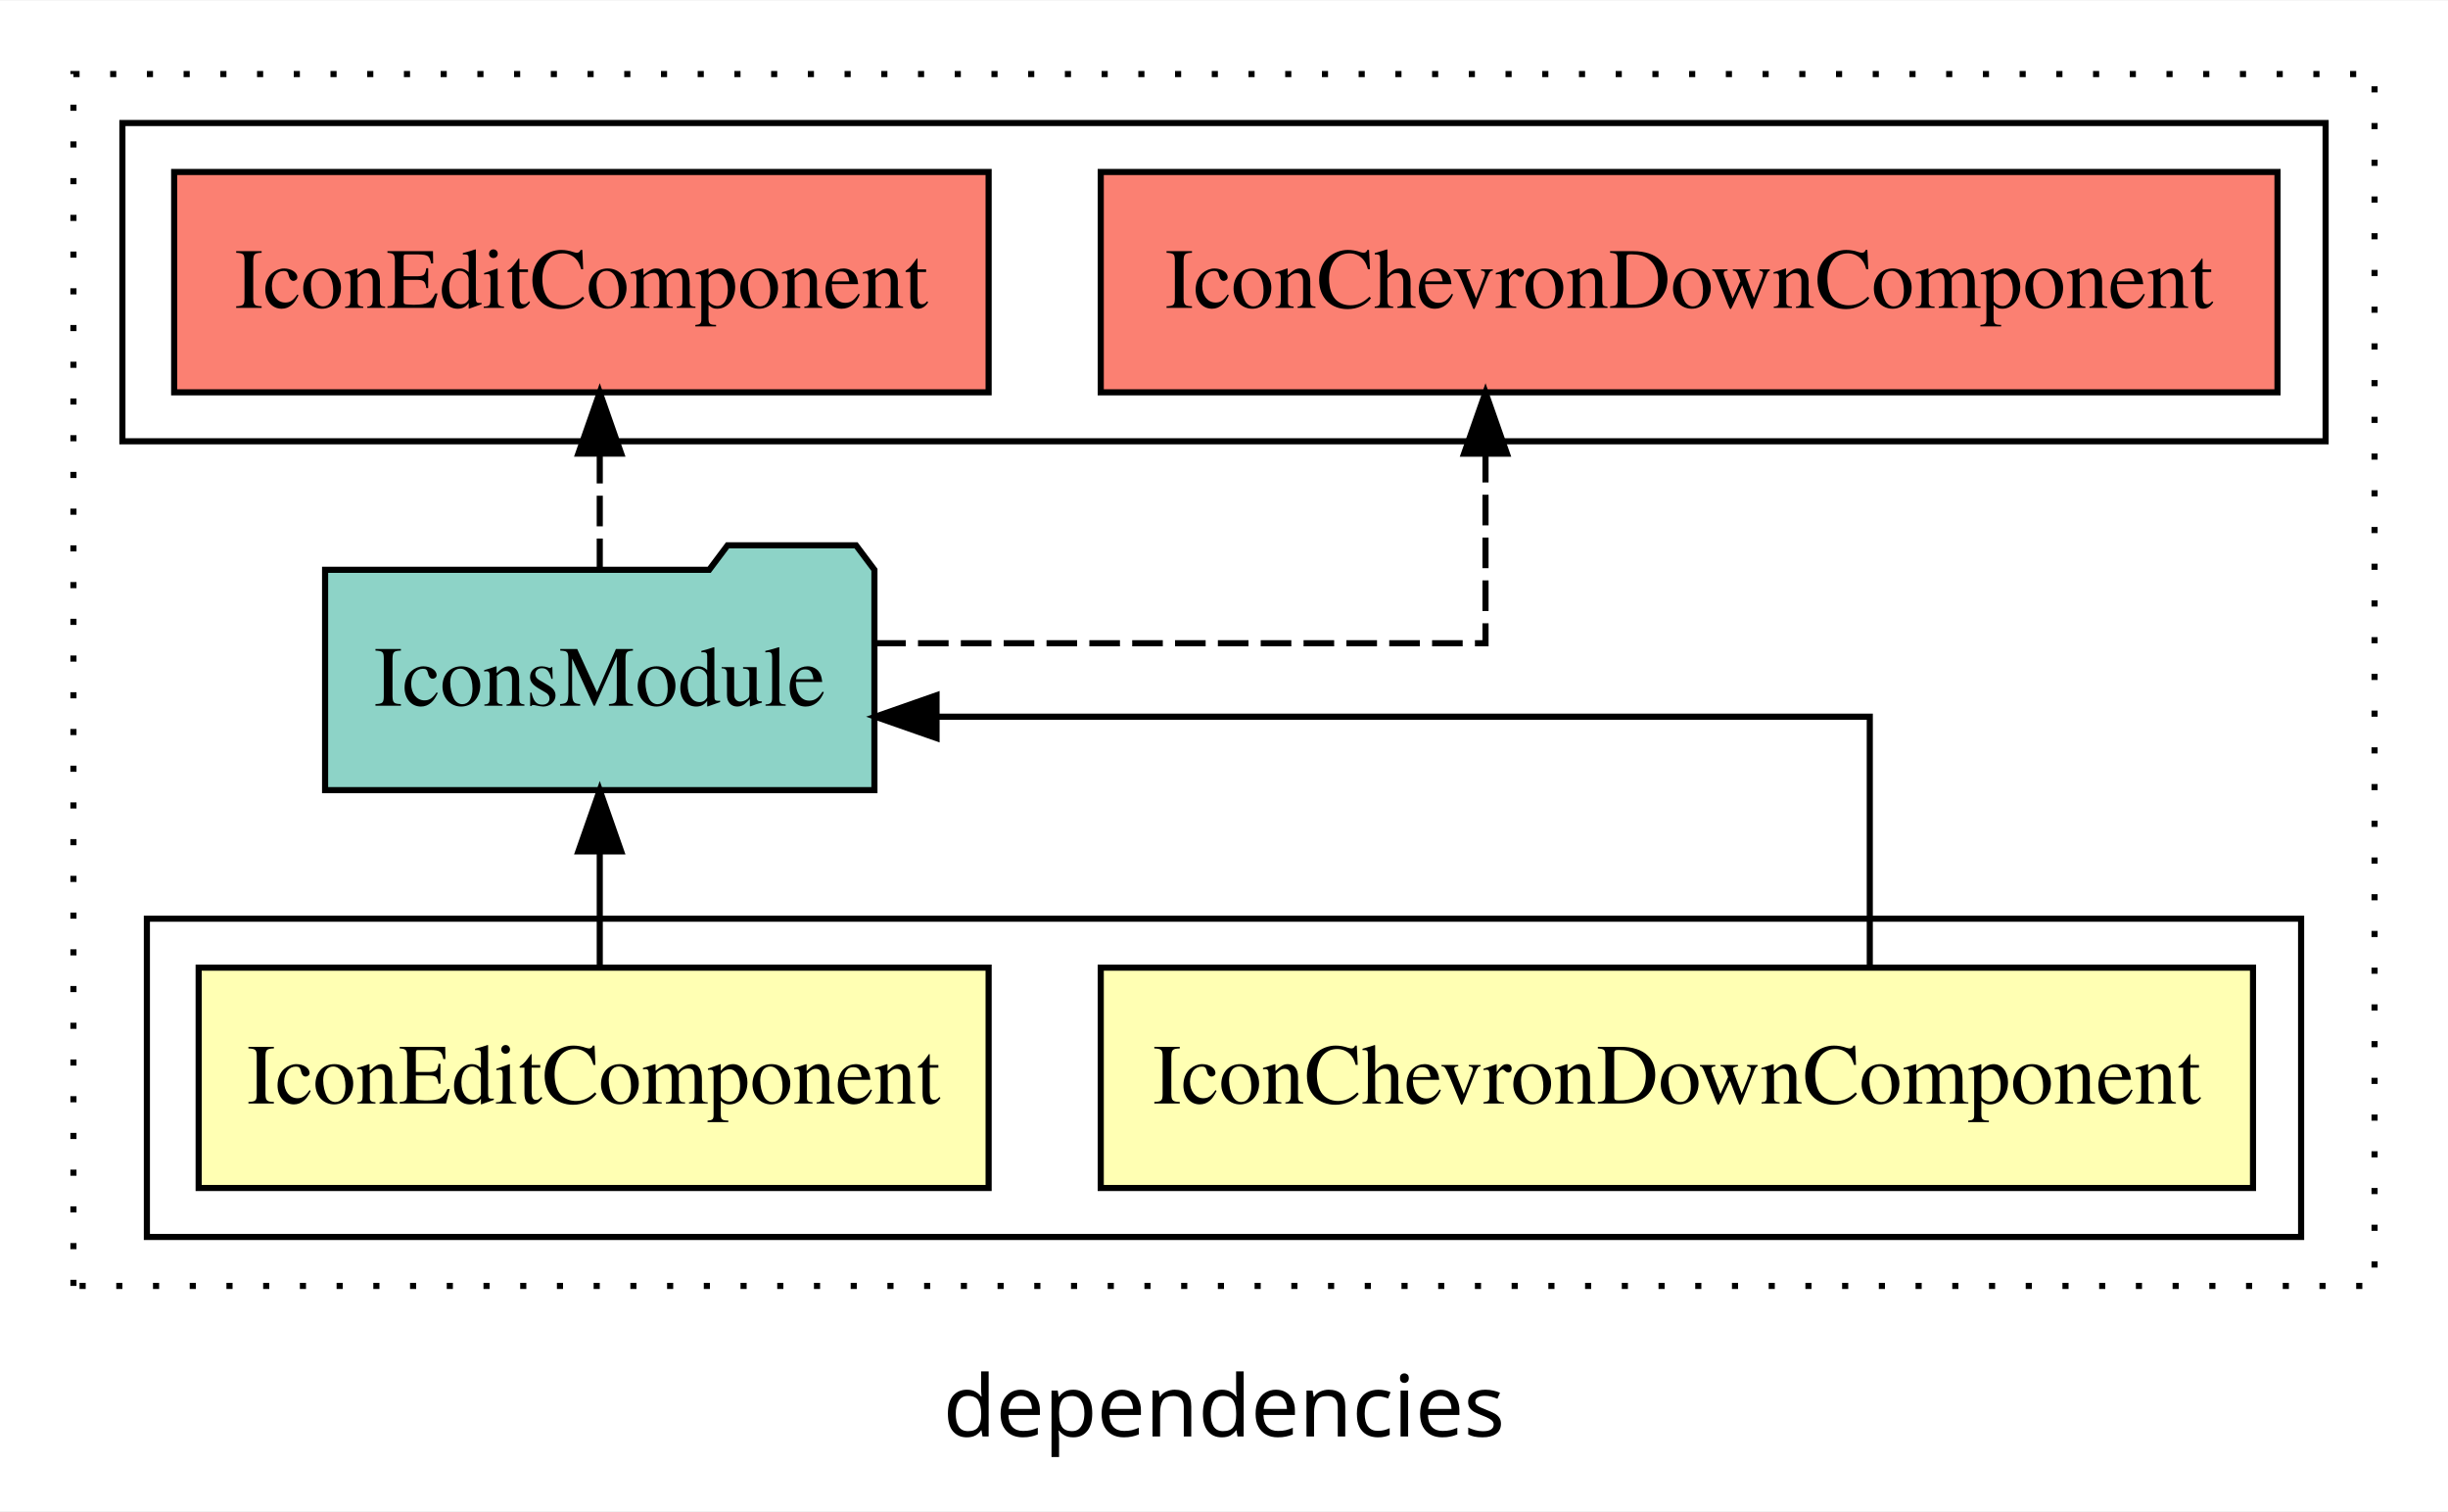
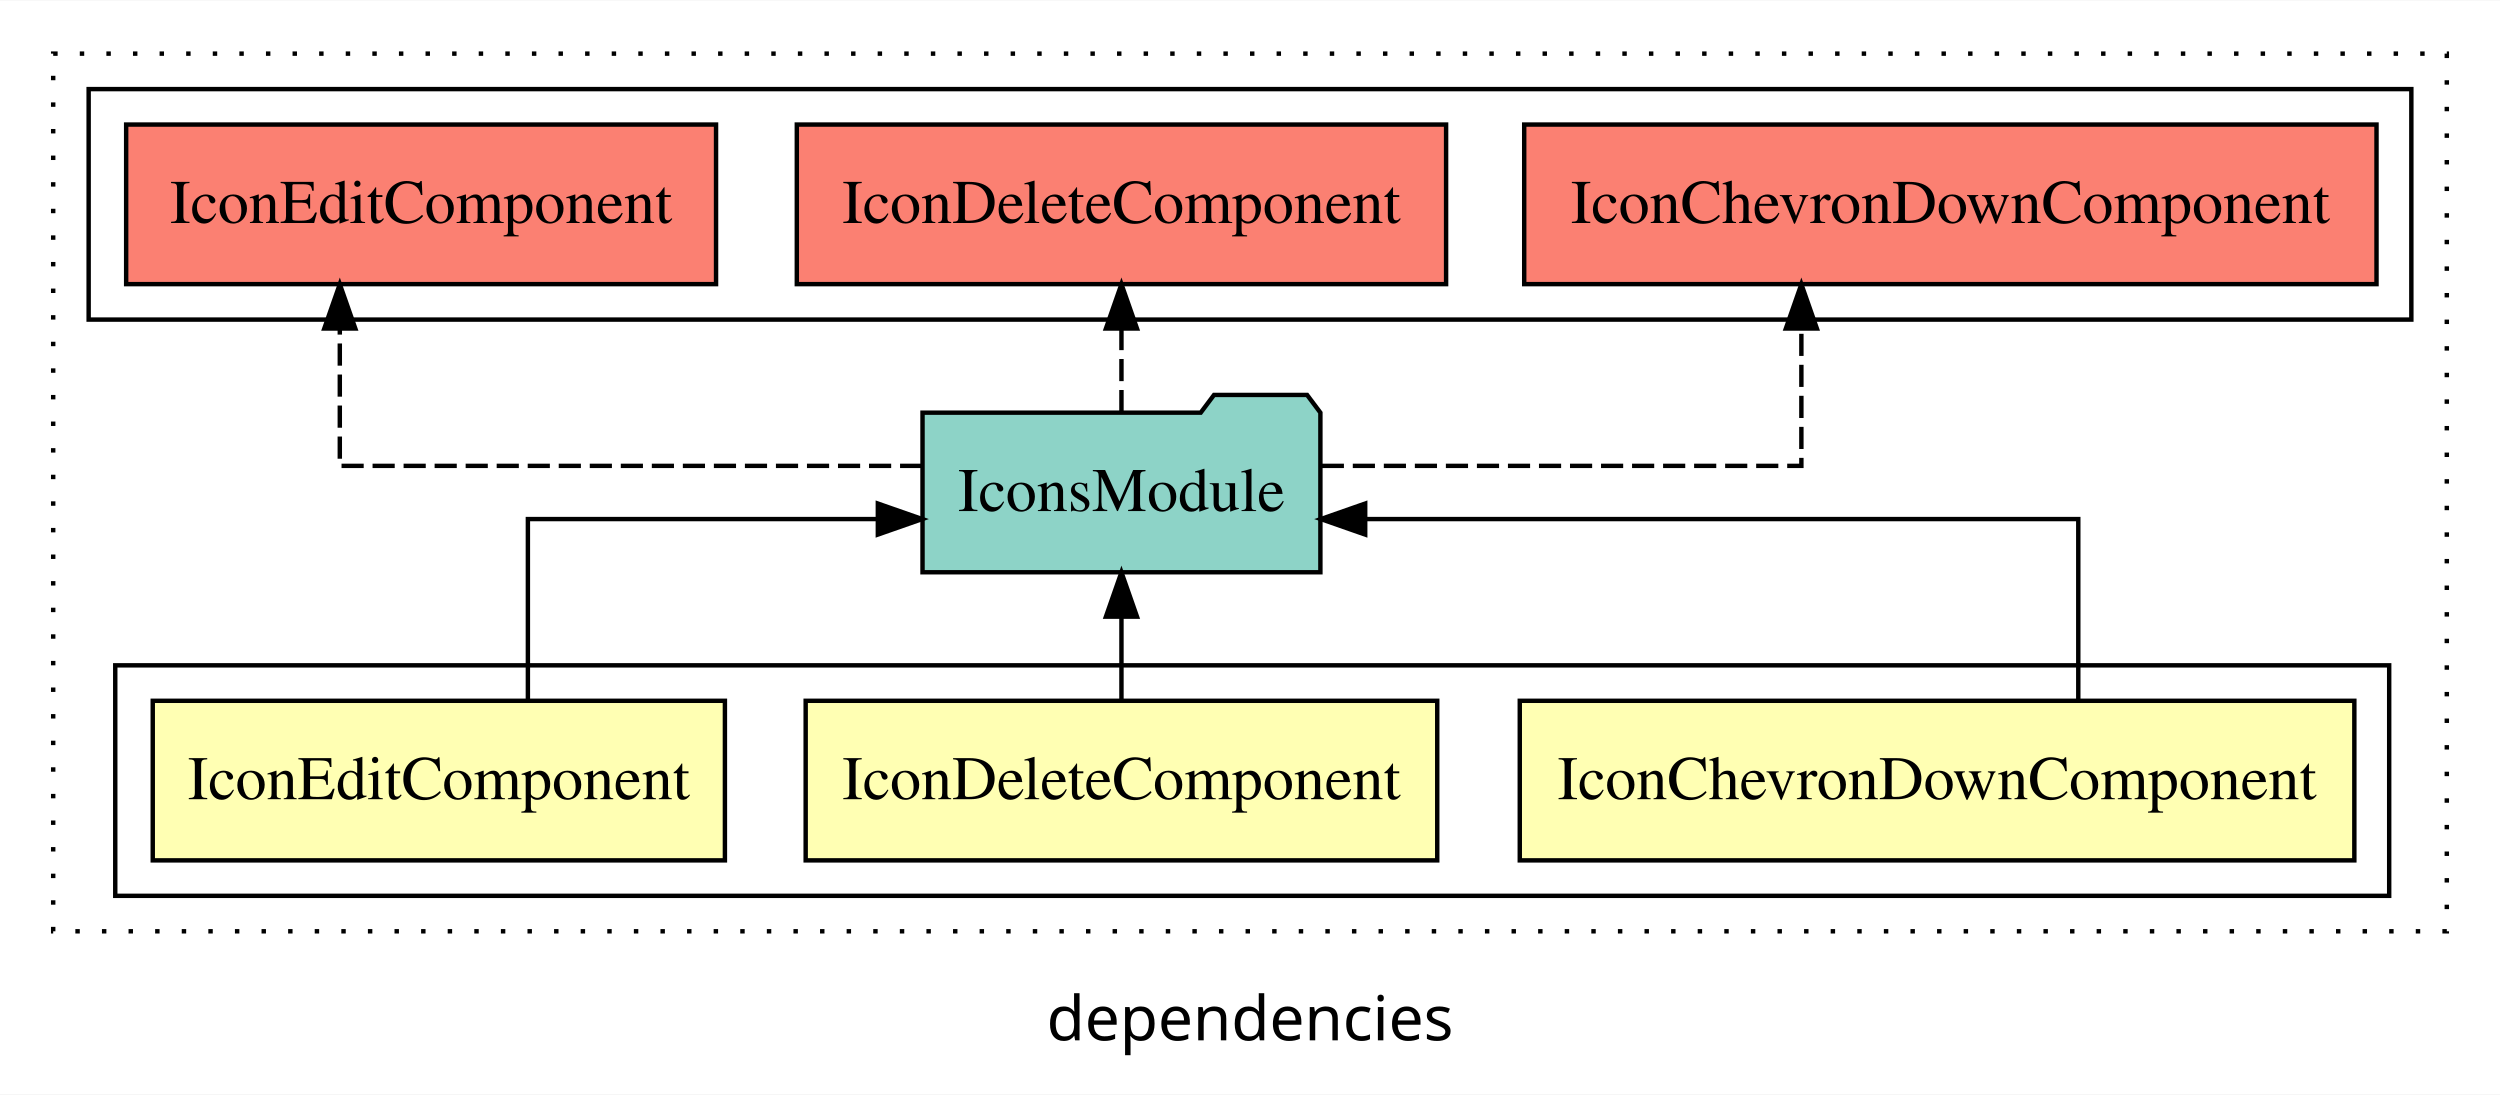
- <svg xmlns="http://www.w3.org/2000/svg" width="400pt" height="247pt" viewBox="0.00 0.00 400.00 246.80">
+ <svg xmlns="http://www.w3.org/2000/svg" width="564pt" height="247pt" viewBox="0.00 0.00 564.00 246.80">
  <g id="graph0" class="graph" transform="scale(1 1) rotate(0) translate(4 242.8)">
-     <polygon fill="white" stroke="transparent" points="-4,4 -4,-242.8 396,-242.8 396,4 -4,4" />
-     <text text-anchor="middle" x="196" y="-8.2" font-family="sans-serif" font-size="14.00">dependencies</text>
+     <polygon fill="white" stroke="transparent" points="-4,4 -4,-242.8 560,-242.8 560,4 -4,4" />
+     <text text-anchor="middle" x="278" y="-8.2" font-family="sans-serif" font-size="14.00">dependencies</text>
    <g id="clust1" class="cluster">
-       <polygon fill="none" stroke="black" stroke-dasharray="1,5" points="8,-32.8 8,-230.8 384,-230.8 384,-32.8 8,-32.8" />
-     </g>
-     <g id="clust6" class="cluster">
-       <polygon fill="none" stroke="black" points="16,-170.8 16,-222.8 376,-222.8 376,-170.8 16,-170.8" />
+       <polygon fill="none" stroke="black" stroke-dasharray="1,5" points="8,-32.8 8,-230.8 548,-230.8 548,-32.8 8,-32.8" />
    </g>
    <g id="clust2" class="cluster">
-       <polygon fill="none" stroke="black" points="20,-40.8 20,-92.8 372,-92.8 372,-40.8 20,-40.8" />
+       <polygon fill="none" stroke="black" points="22,-40.8 22,-92.8 535,-92.8 535,-40.8 22,-40.8" />
+     </g>
+     <g id="clust7" class="cluster">
+       <polygon fill="none" stroke="black" points="16,-170.8 16,-222.8 540,-222.8 540,-170.8 16,-170.8" />
    </g>
    <g id="node1" class="node">
-       <polygon fill="#ffffb3" stroke="black" points="364.14,-84.8 175.86,-84.8 175.86,-48.8 364.14,-48.8 364.14,-84.8" />
-       <text text-anchor="middle" x="270" y="-62.6" font-family="Times,serif" font-size="14.00">IconChevronDownComponent</text>
+       <polygon fill="#ffffb3" stroke="black" points="527.14,-84.8 338.86,-84.8 338.86,-48.8 527.14,-48.8 527.14,-84.8" />
+       <text text-anchor="middle" x="433" y="-62.6" font-family="Times,serif" font-size="14.00">IconChevronDownComponent</text>
+     </g>
+     <g id="node4" class="node">
+       <polygon fill="#8dd3c7" stroke="black" points="293.88,-149.8 290.88,-153.8 269.88,-153.8 266.88,-149.8 204.12,-149.8 204.12,-113.8 293.88,-113.8 293.88,-149.8" />
+       <text text-anchor="middle" x="249" y="-127.6" font-family="Times,serif" font-size="14.00">IconsModule</text>
+     </g>
+     <g id="edge1" class="edge">
+       <path fill="none" stroke="black" d="M464.86,-84.82C464.86,-102.17 464.86,-125.8 464.86,-125.8 464.86,-125.8 303.99,-125.8 303.99,-125.8" />
+       <polygon fill="black" stroke="black" points="303.99,-122.3 293.99,-125.8 303.99,-129.3 303.99,-122.3" />
+     </g>
+     <g id="node2" class="node">
+       <polygon fill="#ffffb3" stroke="black" points="320.24,-84.8 177.76,-84.8 177.76,-48.8 320.24,-48.8 320.24,-84.8" />
+       <text text-anchor="middle" x="249" y="-62.6" font-family="Times,serif" font-size="14.00">IconDeleteComponent</text>
+     </g>
+     <g id="edge2" class="edge">
+       <path fill="none" stroke="black" d="M249,-84.91C249,-84.91 249,-103.79 249,-103.79" />
+       <polygon fill="black" stroke="black" points="245.5,-103.79 249,-113.79 252.5,-103.79 245.5,-103.79" />
    </g>
    <g id="node3" class="node">
-       <polygon fill="#8dd3c7" stroke="black" points="138.88,-149.8 135.88,-153.8 114.88,-153.8 111.88,-149.8 49.12,-149.8 49.12,-113.8 138.88,-113.8 138.88,-149.8" />
-       <text text-anchor="middle" x="94" y="-127.6" font-family="Times,serif" font-size="14.00">IconsModule</text>
-     </g>
-     <g id="edge1" class="edge">
-       <path fill="none" stroke="black" d="M301.52,-84.82C301.52,-102.17 301.52,-125.8 301.52,-125.8 301.52,-125.8 149.03,-125.8 149.03,-125.8" />
-       <polygon fill="black" stroke="black" points="149.03,-122.3 139.03,-125.8 149.03,-129.3 149.03,-122.3" />
-     </g>
-     <g id="node2" class="node">
-       <polygon fill="#ffffb3" stroke="black" points="157.54,-84.8 28.46,-84.8 28.46,-48.8 157.54,-48.8 157.54,-84.8" />
-       <text text-anchor="middle" x="93" y="-62.6" font-family="Times,serif" font-size="14.00">IconEditComponent</text>
-     </g>
-     <g id="edge2" class="edge">
-       <path fill="none" stroke="black" d="M94,-84.91C94,-84.91 94,-103.79 94,-103.79" />
-       <polygon fill="black" stroke="black" points="90.5,-103.79 94,-113.79 97.5,-103.79 90.5,-103.79" />
-     </g>
-     <g id="node4" class="node">
-       <polygon fill="#fb8072" stroke="black" points="368.14,-214.8 175.86,-214.8 175.86,-178.8 368.14,-178.8 368.14,-214.8" />
-       <text text-anchor="middle" x="272" y="-192.6" font-family="Times,serif" font-size="14.00">IconChevronDownComponent </text>
+       <polygon fill="#ffffb3" stroke="black" points="159.54,-84.8 30.46,-84.8 30.46,-48.8 159.54,-48.8 159.54,-84.8" />
+       <text text-anchor="middle" x="95" y="-62.6" font-family="Times,serif" font-size="14.00">IconEditComponent</text>
    </g>
    <g id="edge3" class="edge">
-       <path fill="none" stroke="black" stroke-dasharray="5,2" d="M139,-137.8C181.48,-137.8 238.73,-137.8 238.73,-137.8 238.73,-137.8 238.73,-168.78 238.73,-168.78" />
-       <polygon fill="black" stroke="black" points="235.23,-168.78 238.73,-178.78 242.23,-168.78 235.23,-168.78" />
+       <path fill="none" stroke="black" d="M115.09,-84.82C115.09,-102.17 115.09,-125.8 115.09,-125.8 115.09,-125.8 194.04,-125.8 194.04,-125.8" />
+       <polygon fill="black" stroke="black" points="194.04,-129.3 204.04,-125.8 194.04,-122.3 194.04,-129.3" />
    </g>
    <g id="node5" class="node">
+       <polygon fill="#fb8072" stroke="black" points="532.14,-214.8 339.86,-214.8 339.86,-178.8 532.14,-178.8 532.14,-214.8" />
+       <text text-anchor="middle" x="436" y="-192.6" font-family="Times,serif" font-size="14.00">IconChevronDownComponent </text>
+     </g>
+     <g id="edge4" class="edge">
+       <path fill="none" stroke="black" stroke-dasharray="5,2" d="M294.19,-137.8C339.44,-137.8 402.39,-137.8 402.39,-137.8 402.39,-137.8 402.39,-168.78 402.39,-168.78" />
+       <polygon fill="black" stroke="black" points="398.89,-168.78 402.39,-178.78 405.89,-168.78 398.89,-168.78" />
+     </g>
+     <g id="node6" class="node">
+       <polygon fill="#fb8072" stroke="black" points="322.24,-214.8 175.76,-214.8 175.76,-178.8 322.24,-178.8 322.24,-214.8" />
+       <text text-anchor="middle" x="249" y="-192.6" font-family="Times,serif" font-size="14.00">IconDeleteComponent </text>
+     </g>
+     <g id="edge5" class="edge">
+       <path fill="none" stroke="black" stroke-dasharray="5,2" d="M249,-149.91C249,-149.91 249,-168.79 249,-168.79" />
+       <polygon fill="black" stroke="black" points="245.5,-168.79 249,-178.79 252.5,-168.79 245.5,-168.79" />
+     </g>
+     <g id="node7" class="node">
      <polygon fill="#fb8072" stroke="black" points="157.54,-214.8 24.46,-214.8 24.46,-178.8 157.54,-178.8 157.54,-214.8" />
      <text text-anchor="middle" x="91" y="-192.6" font-family="Times,serif" font-size="14.00">IconEditComponent </text>
    </g>
-     <g id="edge4" class="edge">
-       <path fill="none" stroke="black" stroke-dasharray="5,2" d="M94,-149.91C94,-149.91 94,-168.79 94,-168.79" />
-       <polygon fill="black" stroke="black" points="90.5,-168.79 94,-178.79 97.5,-168.79 90.5,-168.79" />
+     <g id="edge6" class="edge">
+       <path fill="none" stroke="black" stroke-dasharray="5,2" d="M204.05,-137.8C151.8,-137.8 72.66,-137.8 72.66,-137.8 72.66,-137.8 72.66,-168.78 72.66,-168.78" />
+       <polygon fill="black" stroke="black" points="69.16,-168.78 72.66,-178.78 76.16,-168.78 69.16,-168.78" />
    </g>
  </g>
</svg>
